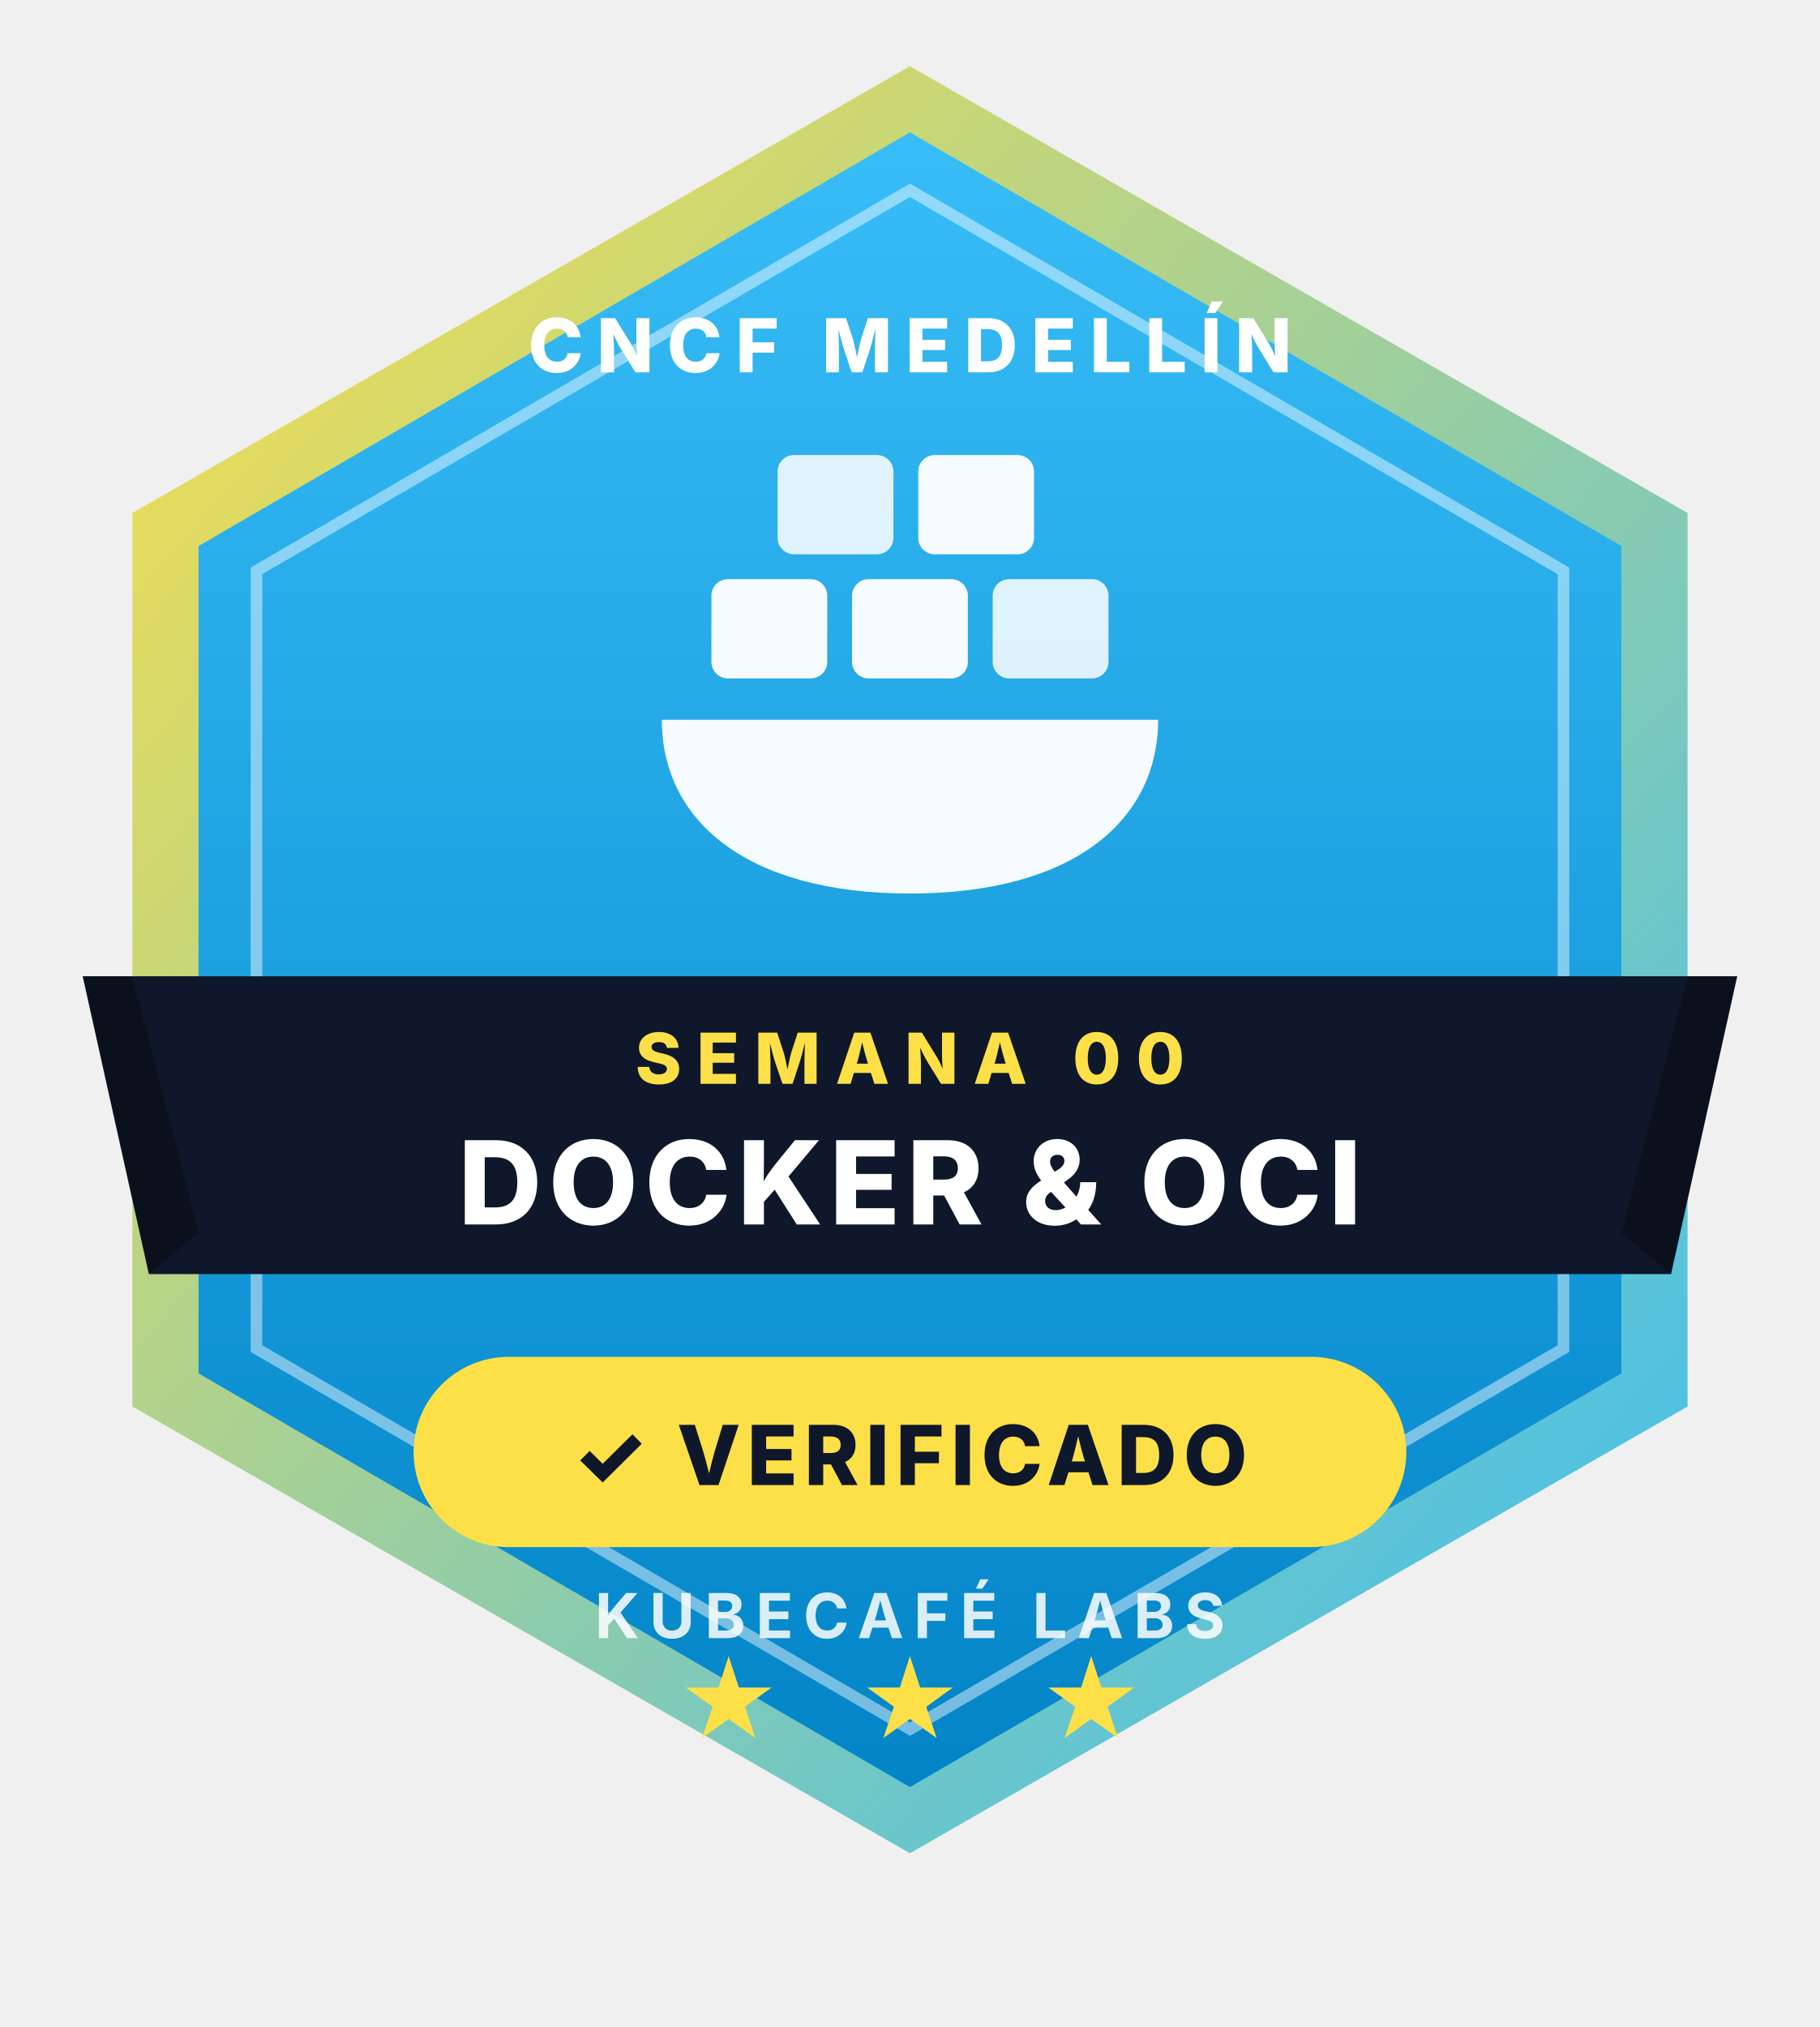
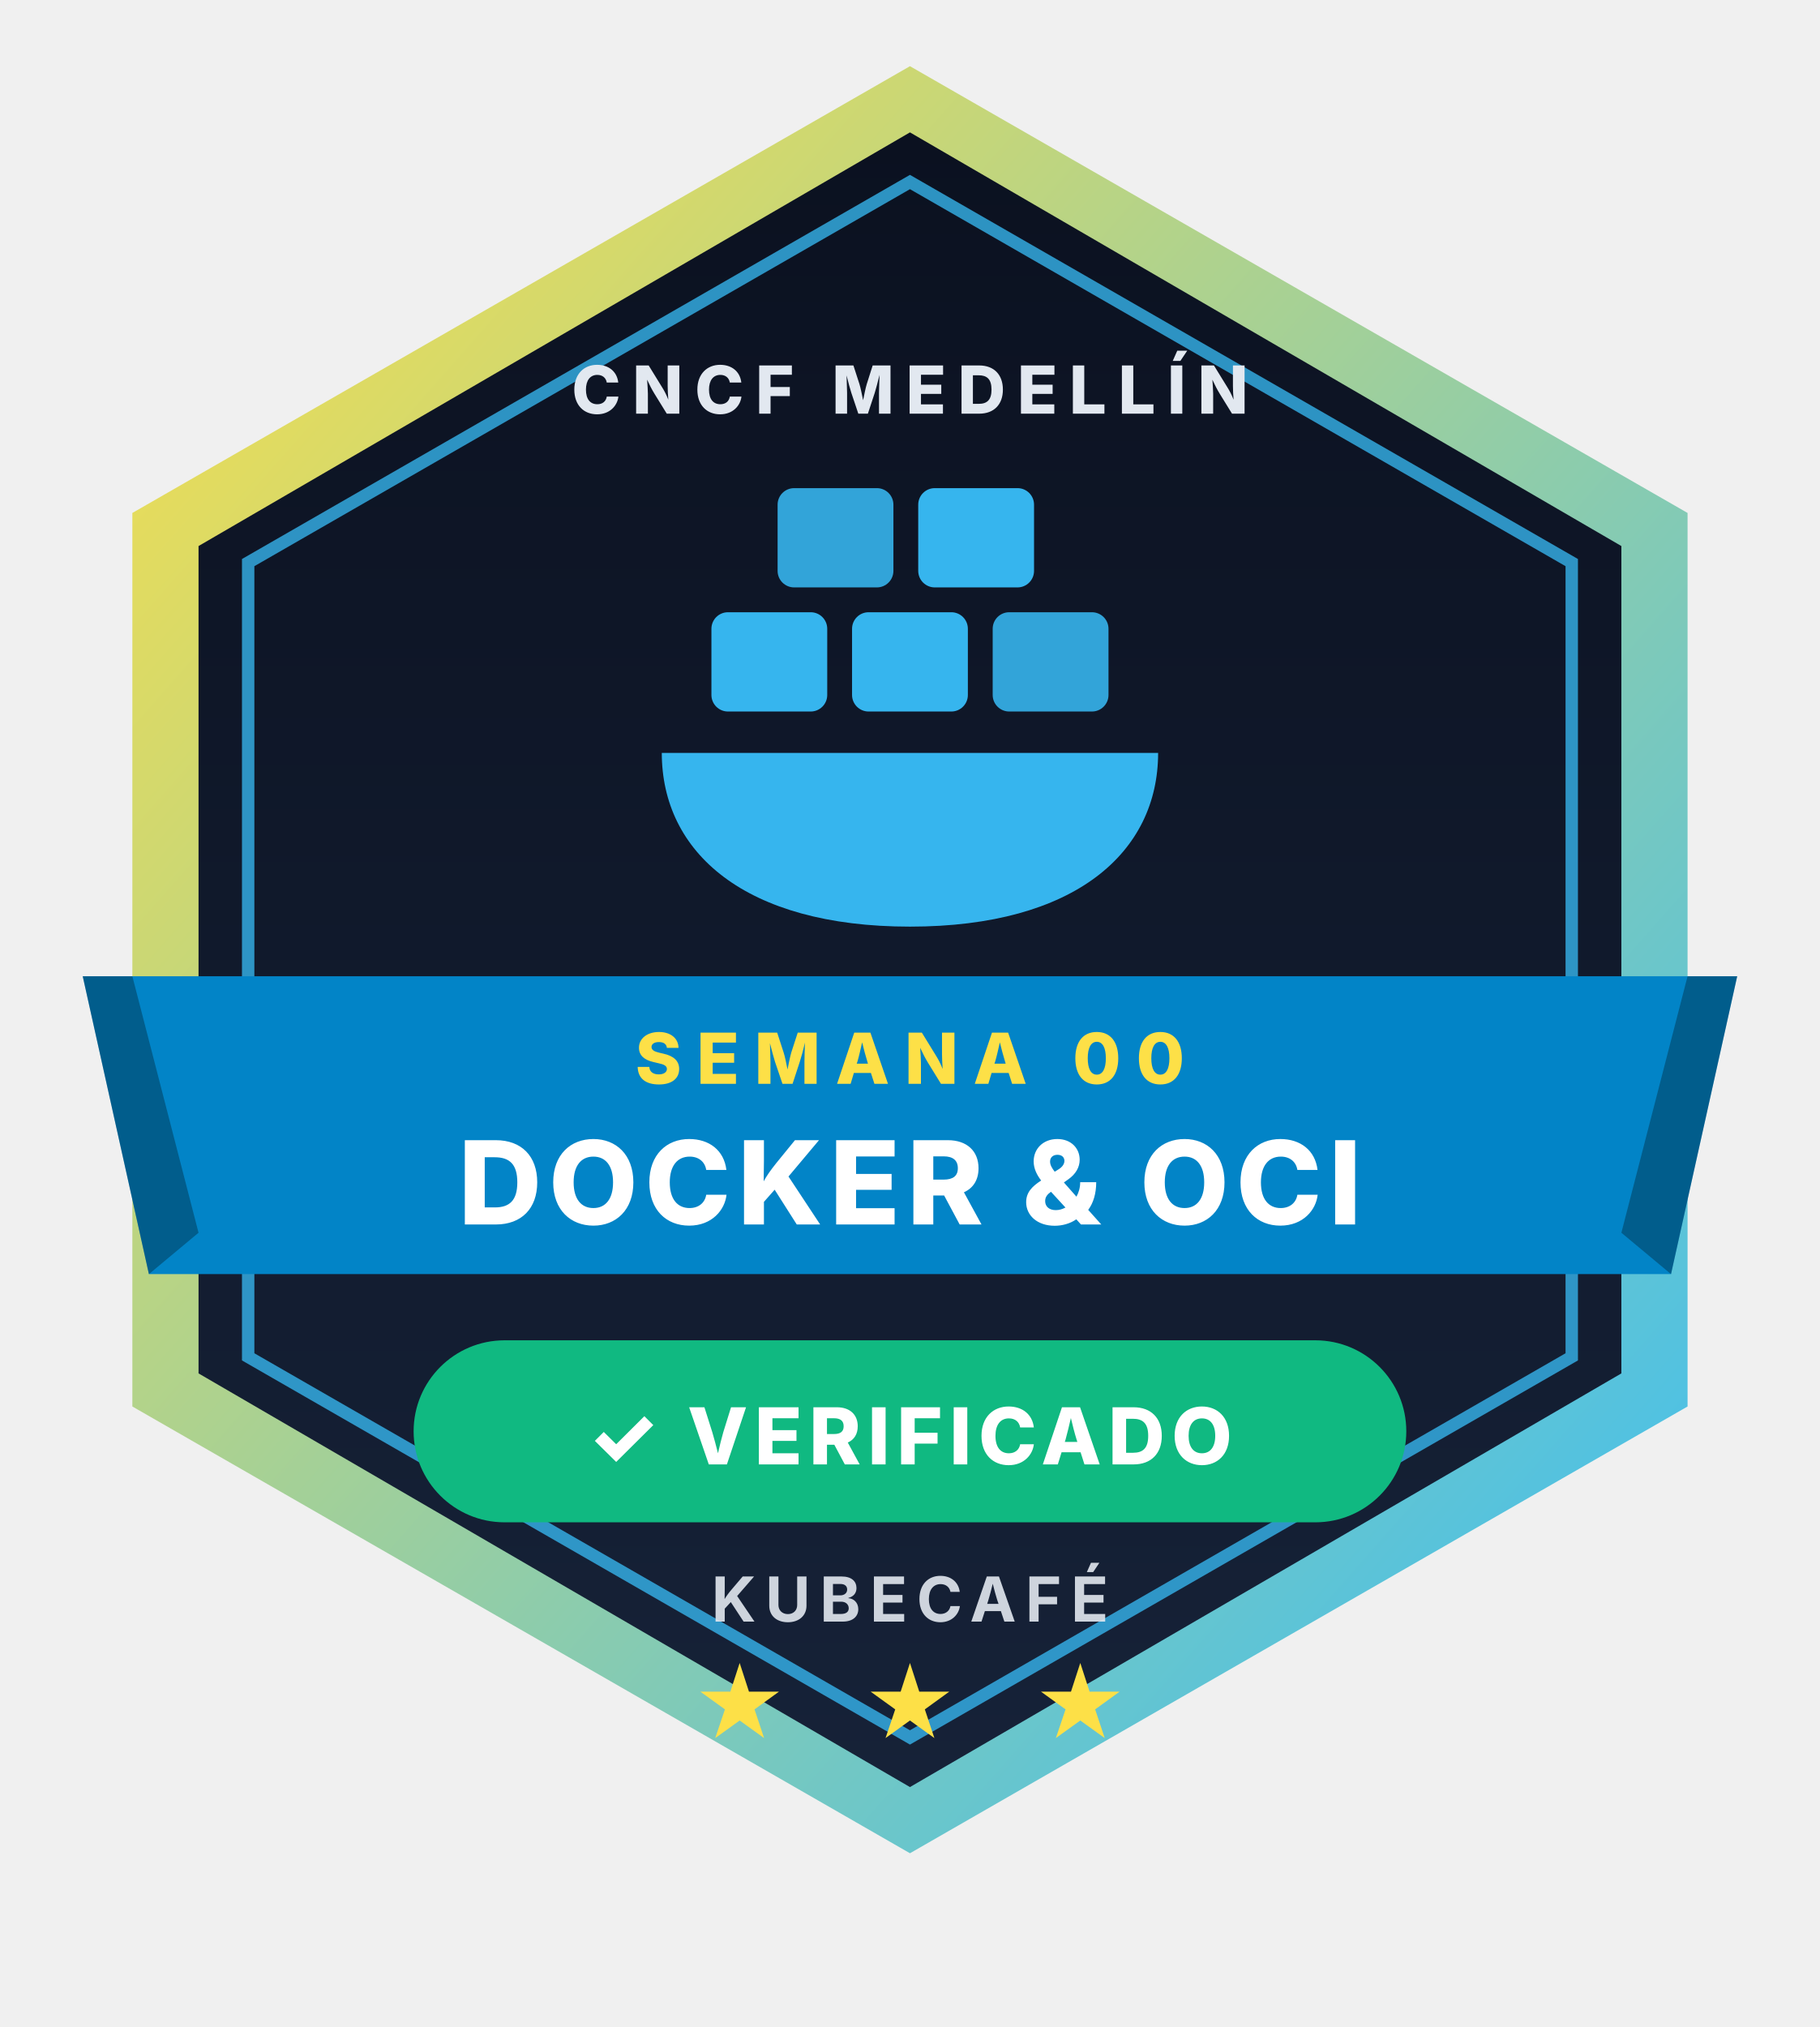
<svg xmlns="http://www.w3.org/2000/svg" viewBox="0 0 220 245" width="220" height="245">
  <defs>
    <linearGradient id="b_semana-00_completado" x1="0%" y1="0%" x2="100%" y2="100%">
      <stop offset="0%" stop-color="#FDE047" />
      <stop offset="100%" stop-color="#38BDF8" />
    </linearGradient>
    <linearGradient id="bg_semana-00_completado" x1="0%" y1="0%" x2="0%" y2="100%">
-       <stop offset="0%" stop-color="#38BDF8" />
-       <stop offset="100%" stop-color="#0284C7" />
+       <stop offset="0%" stop-color="#0B1120" />
+       <stop offset="100%" stop-color="#162238" />
    </linearGradient>
  </defs>
  <g opacity="1">
    <polygon points="110,8 204,62 204,170 110,224 16,170 16,62" fill="url(#b_semana-00_completado)" />
    <polygon points="110,16 196,66 196,166 110,216 24,166 24,66" fill="url(#bg_semana-00_completado)" />
-     <polygon points="110,23 189,69 189,163 110,209 31,163 31,69" fill="none" stroke="#FFFFFF" stroke-width="1.4" stroke-opacity="0.45" />
-     <text x="110" y="45" text-anchor="middle" font-family="system-ui,-apple-system,sans-serif" font-size="9" font-weight="800" fill="#FFFFFF" letter-spacing="1.6">CNCF MEDELLÍN</text>
-     <g color="#FFFFFF">
+     <polygon points="110,22 190,68 190,164 110,210 30,164 30,68" fill="none" stroke="#38BDF8" stroke-width="1.5" stroke-opacity="0.75" />
+     <text x="110" y="50" text-anchor="middle" font-family="system-ui,-apple-system,sans-serif" font-size="8" font-weight="800" fill="#E2E8F0" letter-spacing="1.4">CNCF MEDELLÍN</text>
+     <g color="#38BDF8" transform="translate(0, 4)">
      <rect x="86" y="70" width="14" height="12" rx="2" fill="currentColor" opacity="0.95" />
      <rect x="103" y="70" width="14" height="12" rx="2" fill="currentColor" opacity="0.95" />
      <rect x="120" y="70" width="14" height="12" rx="2" fill="currentColor" opacity="0.85" />
      <rect x="94" y="55" width="14" height="12" rx="2" fill="currentColor" opacity="0.85" />
      <rect x="111" y="55" width="14" height="12" rx="2" fill="currentColor" opacity="0.95" />
      <path d="M80 87 h60 c0 12 -10 21 -30 21 c-20 0 -30 -9 -30 -21 z" fill="currentColor" opacity="0.95" />
    </g>
-     <polygon points="10,118 210,118 202,154 18,154" fill="#0F172A" />
+     <polygon points="10,118 210,118 202,154 18,154" fill="#0284C7" />
    <polygon points="10,118 18,154 24,149 16,118" fill="#000000" opacity="0.3" />
    <polygon points="210,118 202,154 196,149 204,118" fill="#000000" opacity="0.3" />
    <text x="110" y="131" text-anchor="middle" font-family="system-ui,-apple-system,sans-serif" font-size="8.5" font-weight="800" fill="#FDE047" letter-spacing="1.8">SEMANA 00</text>
    <text x="110" y="148" text-anchor="middle" font-family="system-ui,-apple-system,sans-serif" font-size="14" font-weight="800" fill="#FFFFFF" letter-spacing="0.8">DOCKER &amp; OCI</text>
-     <rect x="50" y="164" width="120" height="23" rx="11.5" fill="#FDE047" />
-     <text x="110" y="179.5" text-anchor="middle" font-family="system-ui,-apple-system,sans-serif" font-size="10" font-weight="800" fill="#0F172A" letter-spacing="0.8">✓ VERIFICADO</text>
-     <text x="110" y="198" text-anchor="middle" font-family="system-ui,-apple-system,sans-serif" font-size="7.5" font-weight="700" fill="#FFFFFF" opacity="0.85" letter-spacing="1.2">KUBECAFÉ LABS</text>
-     <text x="110" y="210" text-anchor="middle" font-family="system-ui,-apple-system,sans-serif" font-size="12" fill="#FDE047" letter-spacing="3">★ ★ ★</text>
+     <rect x="50" y="162" width="120" height="22" rx="11" fill="#10B981" />
+     <text x="110" y="177" text-anchor="middle" font-family="system-ui,-apple-system,sans-serif" font-size="9.5" font-weight="800" fill="#FFFFFF" letter-spacing="0.8">✓ VERIFICADO</text>
+     <text x="110" y="196" text-anchor="middle" font-family="system-ui,-apple-system,sans-serif" font-size="7.5" font-weight="700" fill="#E2E8F0" opacity="0.9" letter-spacing="1.1">KUBECAFÉ</text>
+     <text x="110" y="210" text-anchor="middle" font-family="system-ui,-apple-system,sans-serif" font-size="11" fill="#FDE047" letter-spacing="3">★ ★ ★</text>
  </g>
</svg>
